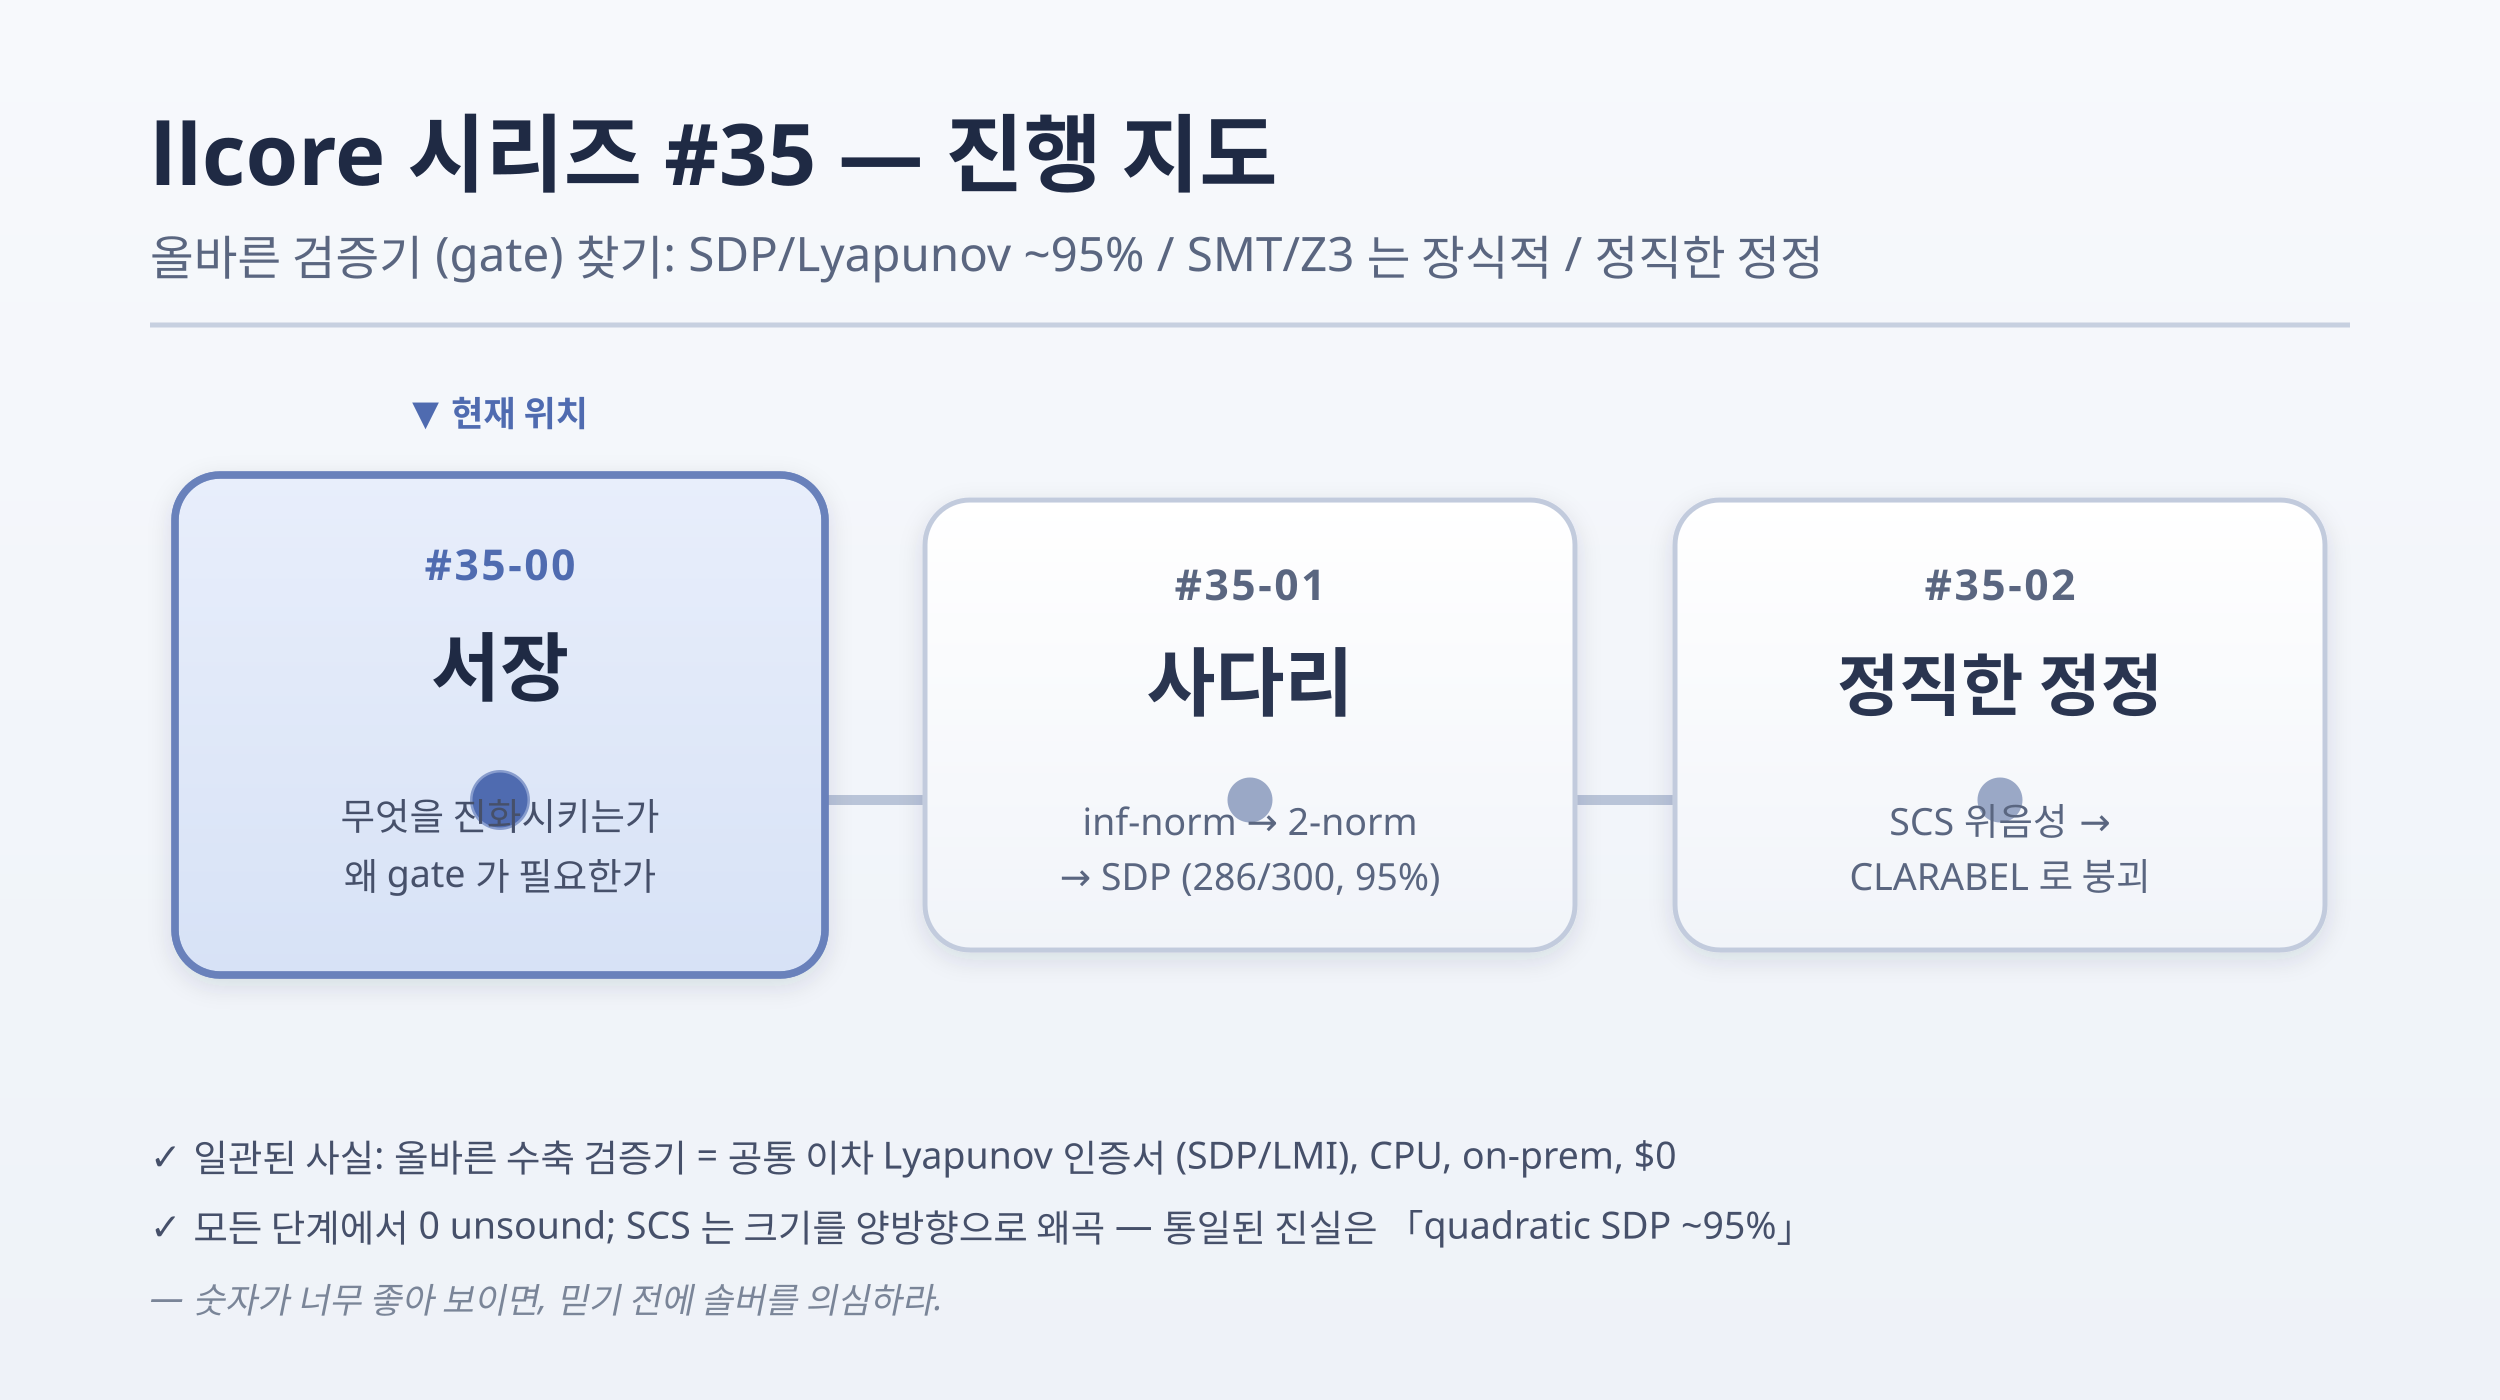
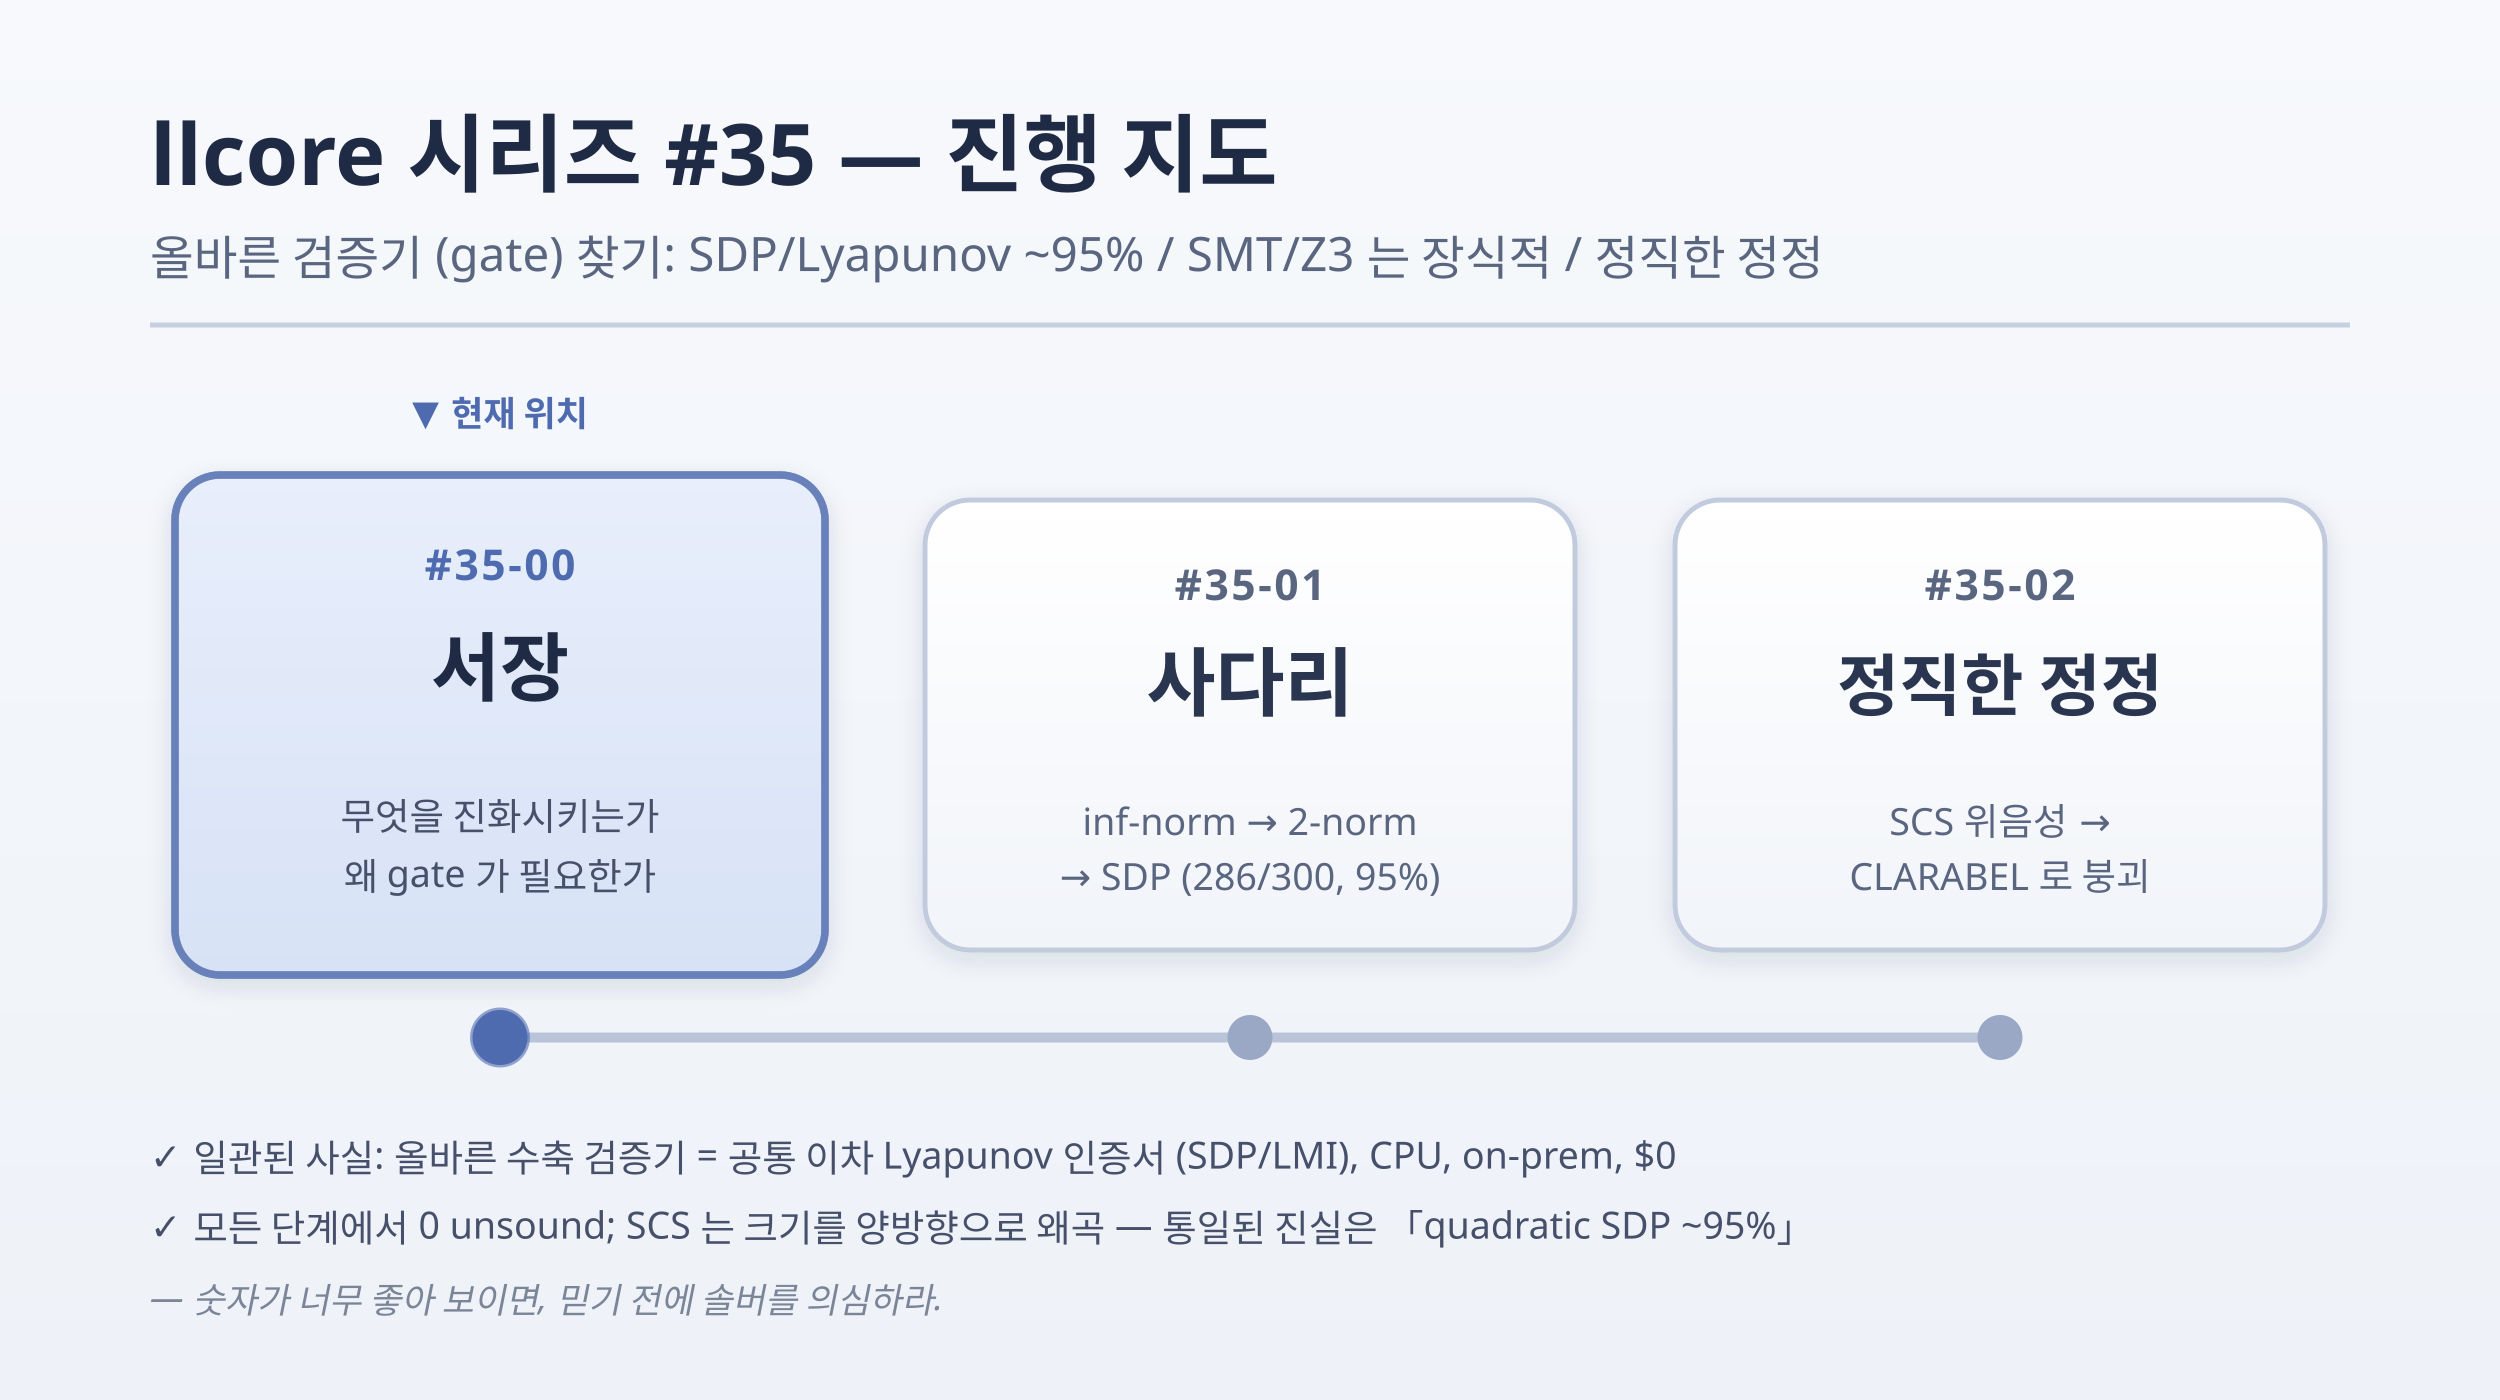
<svg xmlns="http://www.w3.org/2000/svg" viewBox="0 0 1000 560" font-family="'Segoe UI','Noto Sans KR','Malgun Gothic',sans-serif">
  <defs>
    <linearGradient id="bg" x1="0" y1="0" x2="0" y2="1">
      <stop offset="0" stop-color="#f7f9fc" />
      <stop offset="1" stop-color="#eef2f8" />
    </linearGradient>
    <linearGradient id="cardActive" x1="0" y1="0" x2="0" y2="1">
      <stop offset="0" stop-color="#e8eefb" />
      <stop offset="1" stop-color="#d7e2f6" />
    </linearGradient>
    <linearGradient id="cardIdle" x1="0" y1="0" x2="0" y2="1">
      <stop offset="0" stop-color="#ffffff" />
      <stop offset="1" stop-color="#f1f4f9" />
    </linearGradient>
    <filter id="soft" x="-20%" y="-20%" width="140%" height="140%">
      <feDropShadow dx="0" dy="3" stdDeviation="5" flood-color="#1f2a44" flood-opacity="0.12" />
    </filter>
  </defs>
  <rect x="0" y="0" width="1000" height="560" fill="url(#bg)" />
  <text x="60" y="74" font-size="34" font-weight="700" fill="#1f2a44">llcore 시리즈 #35 — 진행 지도</text>
  <text x="60" y="110" font-size="19" fill="#5a6680">올바른 검증기 (gate) 찾기: SDP/Lyapunov ~95% / SMT/Z3 는 장식적 / 정직한 정정</text>
  <line x1="60" y1="130" x2="940" y2="130" stroke="#c7d0e0" stroke-width="2" />
-   <line x1="200" y1="320" x2="800" y2="320" stroke="#b9c4d8" stroke-width="4" stroke-linecap="round" />
-   <line x1="200" y1="320" x2="800" y2="320" stroke="#7d93c4" stroke-width="4" stroke-linecap="round" stroke-dasharray="0 600">
+   <line x1="200" y1="415" x2="800" y2="415" stroke="#b9c4d8" stroke-width="4" stroke-linecap="round" />
+   <line x1="200" y1="415" x2="800" y2="415" stroke="#7d93c4" stroke-width="4" stroke-linecap="round" stroke-dasharray="0 600">
    <animate attributeName="stroke-dasharray" from="0 600" to="600 0" dur="1.4s" fill="freeze" />
  </line>
  <g filter="url(#soft)">
    <rect x="70" y="190" width="260" height="200" rx="18" fill="url(#cardActive)" stroke="#4f6bb0" stroke-width="3" />
    <rect x="70" y="190" width="260" height="200" rx="18" fill="none" stroke="#7d93c4" stroke-width="3" opacity="0.55">
      <animate attributeName="opacity" values="0.55;0.18;0.55" dur="2.6s" repeatCount="indefinite" />
      <animate attributeName="stroke-width" values="3;7;3" dur="2.6s" repeatCount="indefinite" />
    </rect>
  </g>
-   <circle cx="200" cy="320" r="11" fill="#4f6bb0" />
-   <circle cx="200" cy="320" r="11" fill="none" stroke="#4f6bb0" stroke-width="2" opacity="0.6">
+   <circle cx="200" cy="415" r="11" fill="#4f6bb0" />
+   <circle cx="200" cy="415" r="11" fill="none" stroke="#4f6bb0" stroke-width="2" opacity="0.6">
    <animate attributeName="r" values="11;18;11" dur="2.6s" repeatCount="indefinite" />
    <animate attributeName="opacity" values="0.6;0;0.6" dur="2.6s" repeatCount="indefinite" />
  </circle>
  <text x="200" y="232" font-size="17" font-weight="700" fill="#4f6bb0" text-anchor="middle" letter-spacing="1">#35-00</text>
  <text x="200" y="278" font-size="30" font-weight="800" fill="#1f2a44" text-anchor="middle">서장</text>
  <text x="200" y="332" font-size="15" fill="#46506a" text-anchor="middle">무엇을 진화시키는가</text>
  <text x="200" y="356" font-size="15" fill="#46506a" text-anchor="middle">왜 gate 가 필요한가</text>
  <text x="200" y="170" font-size="14" font-weight="700" fill="#4f6bb0" text-anchor="middle">▼ 현재 위치</text>
  <g filter="url(#soft)">
    <rect x="370" y="200" width="260" height="180" rx="18" fill="url(#cardIdle)" stroke="#c2cbdd" stroke-width="2" />
  </g>
-   <circle cx="500" cy="320" r="9" fill="#9aa8c6" />
+   <circle cx="500" cy="415" r="9" fill="#9aa8c6" />
  <text x="500" y="240" font-size="17" font-weight="700" fill="#5a6680" text-anchor="middle" letter-spacing="1">#35-01</text>
  <text x="500" y="284" font-size="30" font-weight="800" fill="#2a3550" text-anchor="middle">사다리</text>
  <text x="500" y="334" font-size="15" fill="#5a6680" text-anchor="middle">inf-norm → 2-norm</text>
  <text x="500" y="356" font-size="15" fill="#5a6680" text-anchor="middle">→ SDP (286/300, 95%)</text>
  <g filter="url(#soft)">
    <rect x="670" y="200" width="260" height="180" rx="18" fill="url(#cardIdle)" stroke="#c2cbdd" stroke-width="2" />
  </g>
-   <circle cx="800" cy="320" r="9" fill="#9aa8c6" />
+   <circle cx="800" cy="415" r="9" fill="#9aa8c6" />
  <text x="800" y="240" font-size="17" font-weight="700" fill="#5a6680" text-anchor="middle" letter-spacing="1">#35-02</text>
  <text x="800" y="284" font-size="27" font-weight="800" fill="#2a3550" text-anchor="middle">정직한 정정</text>
  <text x="800" y="334" font-size="15" fill="#5a6680" text-anchor="middle">SCS 위음성 →</text>
  <text x="800" y="356" font-size="15" fill="#5a6680" text-anchor="middle">CLARABEL 로 붕괴</text>
  <text x="60" y="468" font-size="15" fill="#46506a">✓ 일관된 사실: 올바른 수축 검증기 = 공통 이차 Lyapunov 인증서 (SDP/LMI), CPU, on-prem, $0</text>
  <text x="60" y="496" font-size="15" fill="#46506a">✓ 모든 단계에서 0 unsound; SCS 는 크기를 양방향으로 왜곡 — 통일된 진실은 「quadratic SDP ~95%」</text>
  <text x="60" y="524" font-size="14" fill="#7a8598" font-style="italic">— 숫자가 너무 좋아 보이면, 믿기 전에 솔버를 의심하라.</text>
</svg>
